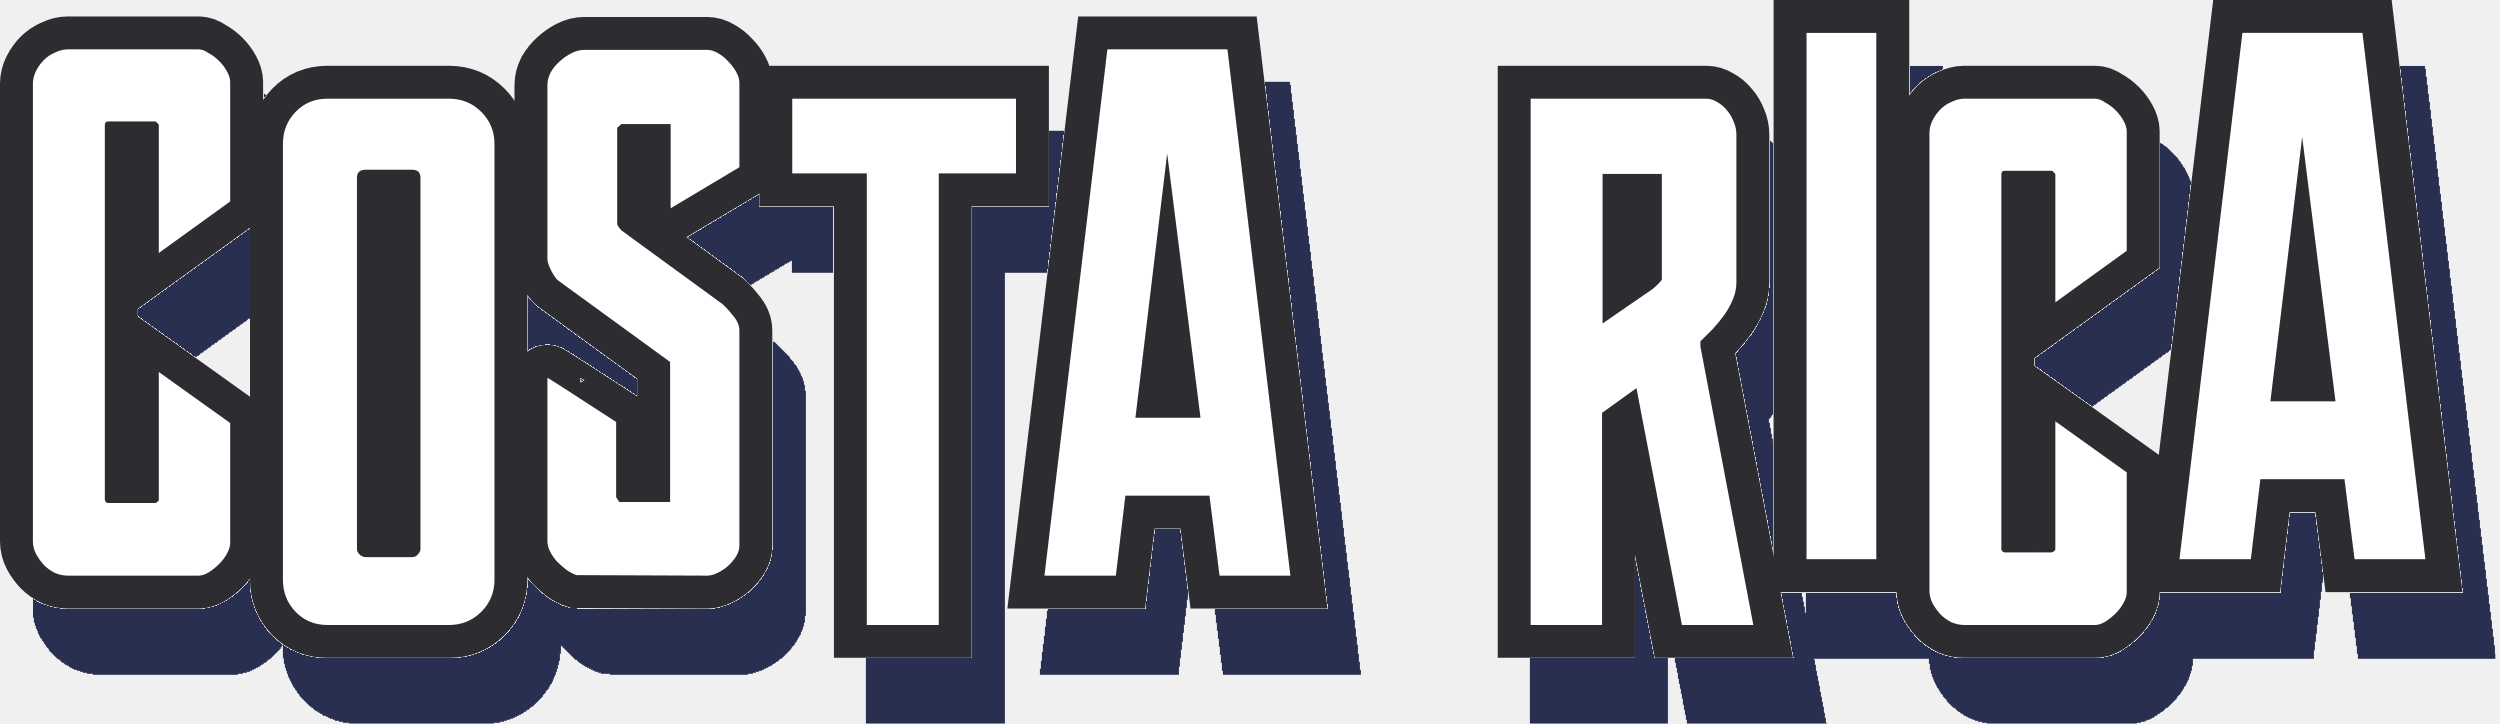
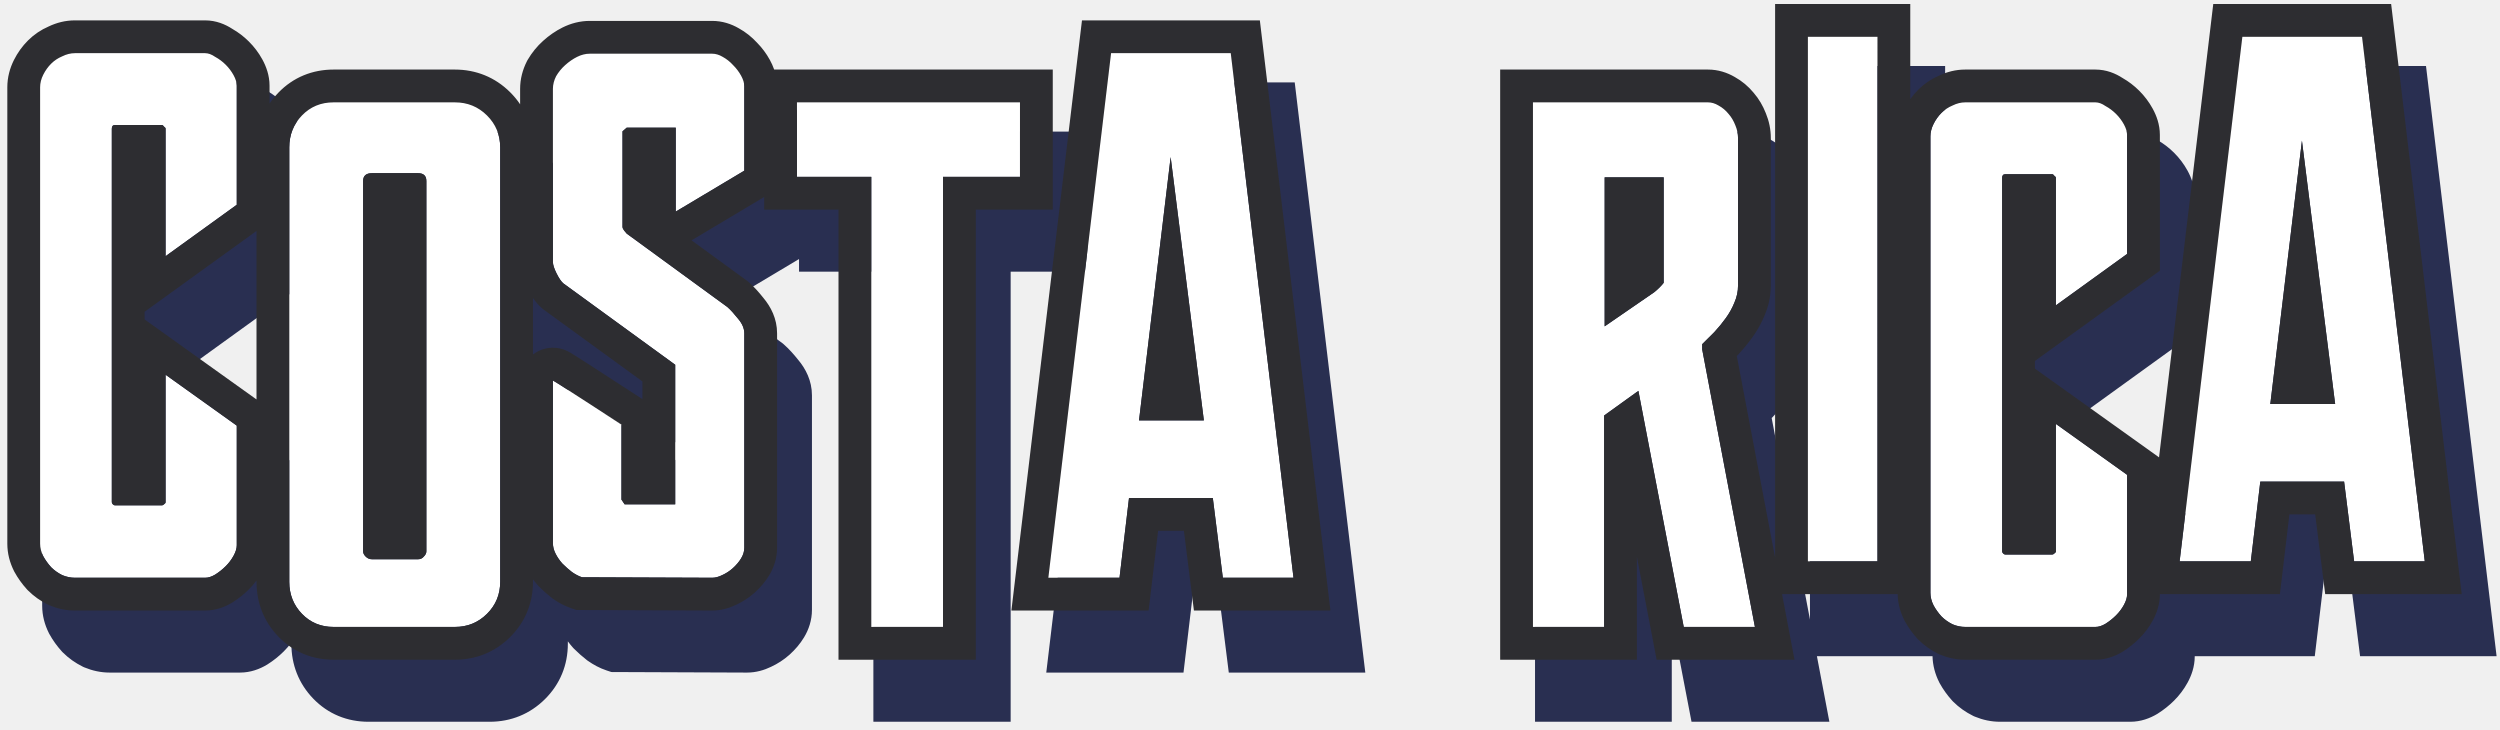
- <svg xmlns="http://www.w3.org/2000/svg" width="304" height="88" viewBox="0 0 304 88" fill="none">
-   <g filter="url(#filter0_d_4512_1661)">
-     <mask id="path-1-outside-1_4512_1661" maskUnits="userSpaceOnUse" x="-1.32883e-05" y="-6.99382e-07" width="300" height="80" fill="black">
-       <rect fill="white" x="-1.32883e-05" y="-6.99382e-07" width="300" height="80" />
-       <path d="M19.308 30.768L19.308 15.216C19.308 15.131 19.244 15.045 19.116 14.96C19.03 14.832 18.944 14.768 18.858 14.768L13.134 14.768C12.876 14.768 12.748 14.917 12.748 15.216L12.748 60.784C12.748 60.869 12.791 60.955 12.876 61.04C12.962 61.125 13.048 61.168 13.134 61.168L18.858 61.168C18.944 61.168 19.03 61.125 19.116 61.04C19.244 60.955 19.308 60.869 19.308 60.784L19.308 45.232L27.992 51.44L27.992 66.032C27.992 66.416 27.863 66.843 27.606 67.312C27.349 67.781 27.027 68.208 26.641 68.592C26.255 68.976 25.826 69.317 25.355 69.616C24.926 69.872 24.518 70 24.133 70L8.245 70C7.731 70 7.216 69.893 6.701 69.68C6.187 69.424 5.737 69.104 5.351 68.72C4.965 68.293 4.643 67.845 4.386 67.376C4.129 66.864 4 66.352 4 65.84L4 10.16C4 9.648 4.129 9.136 4.386 8.624C4.643 8.112 4.965 7.664 5.351 7.28C5.737 6.896 6.187 6.597 6.701 6.384C7.216 6.128 7.731 6 8.245 6L24.133 6C24.518 6 24.926 6.149 25.355 6.448C25.826 6.704 26.255 7.024 26.641 7.408C27.027 7.792 27.349 8.219 27.606 8.688C27.863 9.157 27.992 9.584 27.992 9.968L27.992 24.496L19.308 30.768Z" />
-       <path d="M39.805 76C38.261 76 36.975 75.467 35.946 74.4C34.916 73.333 34.402 72.032 34.402 70.496L34.402 17.504C34.402 15.968 34.916 14.667 35.946 13.6C36.975 12.533 38.261 12 39.805 12L54.599 12C56.142 12 57.45 12.533 58.522 13.6C59.594 14.667 60.13 15.968 60.13 17.504L60.13 70.496C60.13 72.032 59.594 73.333 58.522 74.4C57.45 75.467 56.142 76 54.599 76L39.805 76ZM50.096 67.744C50.396 67.744 50.632 67.637 50.804 67.424C51.018 67.211 51.125 66.997 51.125 66.784L51.125 21.6C51.125 20.96 50.782 20.64 50.096 20.64L44.5 20.64C43.771 20.64 43.407 20.96 43.407 21.6L43.407 66.784C43.407 66.997 43.514 67.211 43.728 67.424C43.943 67.637 44.2 67.744 44.5 67.744L50.096 67.744Z" />
-       <path d="M70.1 69.936C69.714 69.808 69.307 69.595 68.878 69.296C68.492 68.997 68.106 68.656 67.72 68.272C67.377 67.888 67.098 67.483 66.884 67.056C66.67 66.629 66.562 66.203 66.562 65.776L66.562 45.936C66.562 45.893 69.35 47.685 74.924 51.312L74.924 60.464L75.31 61.04L81.485 61.04L81.485 44.016L67.849 34.096C67.592 33.883 67.313 33.477 67.013 32.88C66.713 32.283 66.562 31.813 66.562 31.472L66.562 10.352C66.562 9.84 66.691 9.328 66.948 8.816C67.249 8.304 67.613 7.856 68.042 7.472C68.513 7.045 69.007 6.704 69.521 6.448C70.036 6.192 70.55 6.064 71.065 6.064L85.987 6.064C86.416 6.064 86.845 6.192 87.274 6.448C87.746 6.704 88.174 7.045 88.56 7.472C88.946 7.856 89.268 8.283 89.525 8.752C89.782 9.221 89.911 9.648 89.911 10.032L89.911 20.336L81.549 25.328L81.549 15.088L75.567 15.088L75.053 15.536L75.053 27.184C75.053 27.312 75.117 27.461 75.246 27.632C75.374 27.803 75.482 27.931 75.567 28.016L87.853 36.976C88.239 37.317 88.668 37.787 89.139 38.384C89.654 38.981 89.911 39.579 89.911 40.176L89.911 66.352C89.911 66.779 89.782 67.205 89.525 67.632C89.268 68.059 88.925 68.464 88.496 68.848C88.11 69.189 87.681 69.467 87.21 69.68C86.781 69.893 86.373 70 85.987 70L70.1 69.936Z" />
-       <path d="M96.336 21.088L96.336 12L123.544 12L123.544 21.088L114.153 21.088L114.153 76L105.405 76L105.405 21.088L96.336 21.088Z" />
-       <path d="M134.658 6L149.259 6L156.914 70L148.295 70L147.072 60.272L136.845 60.272L135.688 70L127.004 70L134.658 6ZM145.979 50.8L141.927 18.672L138.068 50.8L145.979 50.8Z" />
-       <path d="M207.482 12C207.91 12 208.339 12.128 208.768 12.384C209.24 12.64 209.647 12.981 209.99 13.408C210.333 13.792 210.612 14.261 210.826 14.816C211.041 15.328 211.148 15.84 211.148 16.352L211.148 34.336C211.148 35.061 210.998 35.765 210.698 36.448C210.44 37.088 210.097 37.707 209.669 38.304C209.24 38.901 208.768 39.477 208.254 40.032C207.739 40.544 207.246 41.035 206.774 41.504L206.774 42.144L213.206 76L204.523 76L198.991 47.2L194.81 50.208L194.81 76L186.127 76L186.127 12L207.482 12ZM194.875 39.328L200.921 35.168C201.135 34.997 201.35 34.805 201.564 34.592C201.779 34.379 201.95 34.187 202.079 34.016L202.079 21.152L194.875 21.152L194.875 39.328Z" />
-       <path d="M228.16 4L228.16 68L219.67 68L219.67 4L228.16 4Z" />
-       <path d="M249.928 36.768L249.928 21.216C249.928 21.131 249.863 21.045 249.735 20.96C249.649 20.832 249.563 20.768 249.477 20.768L243.753 20.768C243.495 20.768 243.367 20.917 243.367 21.216L243.367 66.784C243.367 66.869 243.41 66.955 243.495 67.04C243.581 67.125 243.667 67.168 243.753 67.168L249.477 67.168C249.563 67.168 249.649 67.125 249.735 67.04C249.863 66.955 249.928 66.869 249.928 66.784L249.928 51.232L258.611 57.44L258.611 72.032C258.611 72.416 258.482 72.843 258.225 73.312C257.968 73.781 257.646 74.208 257.26 74.592C256.874 74.976 256.445 75.317 255.974 75.616C255.545 75.872 255.138 76 254.752 76L238.864 76C238.35 76 237.835 75.893 237.321 75.68C236.806 75.424 236.356 75.104 235.97 74.72C235.584 74.293 235.262 73.845 235.005 73.376C234.748 72.864 234.619 72.352 234.619 71.84L234.619 16.16C234.619 15.648 234.748 15.136 235.005 14.624C235.262 14.112 235.584 13.664 235.97 13.28C236.356 12.896 236.806 12.597 237.321 12.384C237.835 12.128 238.35 12 238.864 12L254.752 12C255.138 12 255.545 12.149 255.974 12.448C256.446 12.704 256.874 13.024 257.26 13.408C257.646 13.792 257.968 14.219 258.225 14.688C258.482 15.157 258.611 15.584 258.611 15.968L258.611 30.496L249.928 36.768Z" />
-       <path d="M272.675 4L287.276 4L294.93 68L286.311 68L285.089 58.272L274.862 58.272L273.704 68L265.021 68L272.675 4ZM283.996 48.8L279.944 16.672L276.084 48.8L283.996 48.8Z" />
-     </mask>
-     <path d="M19.308 30.768L19.308 15.216C19.308 15.131 19.244 15.045 19.116 14.96C19.03 14.832 18.944 14.768 18.858 14.768L13.134 14.768C12.876 14.768 12.748 14.917 12.748 15.216L12.748 60.784C12.748 60.869 12.791 60.955 12.876 61.04C12.962 61.125 13.048 61.168 13.134 61.168L18.858 61.168C18.944 61.168 19.03 61.125 19.116 61.04C19.244 60.955 19.308 60.869 19.308 60.784L19.308 45.232L27.992 51.44L27.992 66.032C27.992 66.416 27.863 66.843 27.606 67.312C27.349 67.781 27.027 68.208 26.641 68.592C26.255 68.976 25.826 69.317 25.355 69.616C24.926 69.872 24.518 70 24.133 70L8.245 70C7.731 70 7.216 69.893 6.701 69.68C6.187 69.424 5.737 69.104 5.351 68.72C4.965 68.293 4.643 67.845 4.386 67.376C4.129 66.864 4 66.352 4 65.84L4 10.16C4 9.648 4.129 9.136 4.386 8.624C4.643 8.112 4.965 7.664 5.351 7.28C5.737 6.896 6.187 6.597 6.701 6.384C7.216 6.128 7.731 6 8.245 6L24.133 6C24.518 6 24.926 6.149 25.355 6.448C25.826 6.704 26.255 7.024 26.641 7.408C27.027 7.792 27.349 8.219 27.606 8.688C27.863 9.157 27.992 9.584 27.992 9.968L27.992 24.496L19.308 30.768Z" fill="white" />
-     <path d="M39.805 76C38.261 76 36.975 75.467 35.946 74.4C34.916 73.333 34.402 72.032 34.402 70.496L34.402 17.504C34.402 15.968 34.916 14.667 35.946 13.6C36.975 12.533 38.261 12 39.805 12L54.599 12C56.142 12 57.45 12.533 58.522 13.6C59.594 14.667 60.13 15.968 60.13 17.504L60.13 70.496C60.13 72.032 59.594 73.333 58.522 74.4C57.45 75.467 56.142 76 54.599 76L39.805 76ZM50.096 67.744C50.396 67.744 50.632 67.637 50.804 67.424C51.018 67.211 51.125 66.997 51.125 66.784L51.125 21.6C51.125 20.96 50.782 20.64 50.096 20.64L44.5 20.64C43.771 20.64 43.407 20.96 43.407 21.6L43.407 66.784C43.407 66.997 43.514 67.211 43.728 67.424C43.943 67.637 44.2 67.744 44.5 67.744L50.096 67.744Z" fill="white" />
-     <path d="M70.1 69.936C69.714 69.808 69.307 69.595 68.878 69.296C68.492 68.997 68.106 68.656 67.72 68.272C67.377 67.888 67.098 67.483 66.884 67.056C66.67 66.629 66.562 66.203 66.562 65.776L66.562 45.936C66.562 45.893 69.35 47.685 74.924 51.312L74.924 60.464L75.31 61.04L81.485 61.04L81.485 44.016L67.849 34.096C67.592 33.883 67.313 33.477 67.013 32.88C66.713 32.283 66.562 31.813 66.562 31.472L66.562 10.352C66.562 9.84 66.691 9.328 66.948 8.816C67.249 8.304 67.613 7.856 68.042 7.472C68.513 7.045 69.007 6.704 69.521 6.448C70.036 6.192 70.55 6.064 71.065 6.064L85.987 6.064C86.416 6.064 86.845 6.192 87.274 6.448C87.746 6.704 88.174 7.045 88.56 7.472C88.946 7.856 89.268 8.283 89.525 8.752C89.782 9.221 89.911 9.648 89.911 10.032L89.911 20.336L81.549 25.328L81.549 15.088L75.567 15.088L75.053 15.536L75.053 27.184C75.053 27.312 75.117 27.461 75.246 27.632C75.374 27.803 75.482 27.931 75.567 28.016L87.853 36.976C88.239 37.317 88.668 37.787 89.139 38.384C89.654 38.981 89.911 39.579 89.911 40.176L89.911 66.352C89.911 66.779 89.782 67.205 89.525 67.632C89.268 68.059 88.925 68.464 88.496 68.848C88.11 69.189 87.681 69.467 87.21 69.68C86.781 69.893 86.373 70 85.987 70L70.1 69.936Z" fill="white" />
-     <path d="M96.336 21.088L96.336 12L123.544 12L123.544 21.088L114.153 21.088L114.153 76L105.405 76L105.405 21.088L96.336 21.088Z" fill="white" />
-     <path d="M134.658 6L149.259 6L156.914 70L148.295 70L147.072 60.272L136.845 60.272L135.688 70L127.004 70L134.658 6ZM145.979 50.8L141.927 18.672L138.068 50.8L145.979 50.8Z" fill="white" />
-     <path d="M207.482 12C207.91 12 208.339 12.128 208.768 12.384C209.24 12.64 209.647 12.981 209.99 13.408C210.333 13.792 210.612 14.261 210.826 14.816C211.041 15.328 211.148 15.84 211.148 16.352L211.148 34.336C211.148 35.061 210.998 35.765 210.698 36.448C210.44 37.088 210.097 37.707 209.669 38.304C209.24 38.901 208.768 39.477 208.254 40.032C207.739 40.544 207.246 41.035 206.774 41.504L206.774 42.144L213.206 76L204.523 76L198.991 47.2L194.81 50.208L194.81 76L186.127 76L186.127 12L207.482 12ZM194.875 39.328L200.921 35.168C201.135 34.997 201.35 34.805 201.564 34.592C201.779 34.379 201.95 34.187 202.079 34.016L202.079 21.152L194.875 21.152L194.875 39.328Z" fill="white" />
-     <path d="M228.16 4L228.16 68L219.67 68L219.67 4L228.16 4Z" fill="white" />
-     <path d="M249.928 36.768L249.928 21.216C249.928 21.131 249.863 21.045 249.735 20.96C249.649 20.832 249.563 20.768 249.477 20.768L243.753 20.768C243.495 20.768 243.367 20.917 243.367 21.216L243.367 66.784C243.367 66.869 243.41 66.955 243.495 67.04C243.581 67.125 243.667 67.168 243.753 67.168L249.477 67.168C249.563 67.168 249.649 67.125 249.735 67.04C249.863 66.955 249.928 66.869 249.928 66.784L249.928 51.232L258.611 57.44L258.611 72.032C258.611 72.416 258.482 72.843 258.225 73.312C257.968 73.781 257.646 74.208 257.26 74.592C256.874 74.976 256.445 75.317 255.974 75.616C255.545 75.872 255.138 76 254.752 76L238.864 76C238.35 76 237.835 75.893 237.321 75.68C236.806 75.424 236.356 75.104 235.97 74.72C235.584 74.293 235.262 73.845 235.005 73.376C234.748 72.864 234.619 72.352 234.619 71.84L234.619 16.16C234.619 15.648 234.748 15.136 235.005 14.624C235.262 14.112 235.584 13.664 235.97 13.28C236.356 12.896 236.806 12.597 237.321 12.384C237.835 12.128 238.35 12 238.864 12L254.752 12C255.138 12 255.545 12.149 255.974 12.448C256.446 12.704 256.874 13.024 257.26 13.408C257.646 13.792 257.968 14.219 258.225 14.688C258.482 15.157 258.611 15.584 258.611 15.968L258.611 30.496L249.928 36.768Z" fill="white" />
-     <path d="M272.675 4L287.276 4L294.93 68L286.311 68L285.089 58.272L274.862 58.272L273.704 68L265.021 68L272.675 4ZM283.996 48.8L279.944 16.672L276.084 48.8L283.996 48.8Z" fill="white" />
-     <path d="M19.308 30.768L19.308 15.216C19.308 15.131 19.244 15.045 19.116 14.96C19.03 14.832 18.944 14.768 18.858 14.768L13.134 14.768C12.876 14.768 12.748 14.917 12.748 15.216L12.748 60.784C12.748 60.869 12.791 60.955 12.876 61.04C12.962 61.125 13.048 61.168 13.134 61.168L18.858 61.168C18.944 61.168 19.03 61.125 19.116 61.04C19.244 60.955 19.308 60.869 19.308 60.784L19.308 45.232L27.992 51.44L27.992 66.032C27.992 66.416 27.863 66.843 27.606 67.312C27.349 67.781 27.027 68.208 26.641 68.592C26.255 68.976 25.826 69.317 25.355 69.616C24.926 69.872 24.518 70 24.133 70L8.245 70C7.731 70 7.216 69.893 6.701 69.68C6.187 69.424 5.737 69.104 5.351 68.72C4.965 68.293 4.643 67.845 4.386 67.376C4.129 66.864 4 66.352 4 65.84L4 10.16C4 9.648 4.129 9.136 4.386 8.624C4.643 8.112 4.965 7.664 5.351 7.28C5.737 6.896 6.187 6.597 6.701 6.384C7.216 6.128 7.731 6 8.245 6L24.133 6C24.518 6 24.926 6.149 25.355 6.448C25.826 6.704 26.255 7.024 26.641 7.408C27.027 7.792 27.349 8.219 27.606 8.688C27.863 9.157 27.992 9.584 27.992 9.968L27.992 24.496L19.308 30.768Z" stroke="#2D2D31" stroke-width="8" mask="url(#path-1-outside-1_4512_1661)" />
-     <path d="M39.805 76C38.261 76 36.975 75.467 35.946 74.4C34.916 73.333 34.402 72.032 34.402 70.496L34.402 17.504C34.402 15.968 34.916 14.667 35.946 13.6C36.975 12.533 38.261 12 39.805 12L54.599 12C56.142 12 57.45 12.533 58.522 13.6C59.594 14.667 60.13 15.968 60.13 17.504L60.13 70.496C60.13 72.032 59.594 73.333 58.522 74.4C57.45 75.467 56.142 76 54.599 76L39.805 76ZM50.096 67.744C50.396 67.744 50.632 67.637 50.804 67.424C51.018 67.211 51.125 66.997 51.125 66.784L51.125 21.6C51.125 20.96 50.782 20.64 50.096 20.64L44.5 20.64C43.771 20.64 43.407 20.96 43.407 21.6L43.407 66.784C43.407 66.997 43.514 67.211 43.728 67.424C43.943 67.637 44.2 67.744 44.5 67.744L50.096 67.744Z" stroke="#2D2D31" stroke-width="8" mask="url(#path-1-outside-1_4512_1661)" />
-     <path d="M70.1 69.936C69.714 69.808 69.307 69.595 68.878 69.296C68.492 68.997 68.106 68.656 67.72 68.272C67.377 67.888 67.098 67.483 66.884 67.056C66.67 66.629 66.562 66.203 66.562 65.776L66.562 45.936C66.562 45.893 69.35 47.685 74.924 51.312L74.924 60.464L75.31 61.04L81.485 61.04L81.485 44.016L67.849 34.096C67.592 33.883 67.313 33.477 67.013 32.88C66.713 32.283 66.562 31.813 66.562 31.472L66.562 10.352C66.562 9.84 66.691 9.328 66.948 8.816C67.249 8.304 67.613 7.856 68.042 7.472C68.513 7.045 69.007 6.704 69.521 6.448C70.036 6.192 70.55 6.064 71.065 6.064L85.987 6.064C86.416 6.064 86.845 6.192 87.274 6.448C87.746 6.704 88.174 7.045 88.56 7.472C88.946 7.856 89.268 8.283 89.525 8.752C89.782 9.221 89.911 9.648 89.911 10.032L89.911 20.336L81.549 25.328L81.549 15.088L75.567 15.088L75.053 15.536L75.053 27.184C75.053 27.312 75.117 27.461 75.246 27.632C75.374 27.803 75.482 27.931 75.567 28.016L87.853 36.976C88.239 37.317 88.668 37.787 89.139 38.384C89.654 38.981 89.911 39.579 89.911 40.176L89.911 66.352C89.911 66.779 89.782 67.205 89.525 67.632C89.268 68.059 88.925 68.464 88.496 68.848C88.11 69.189 87.681 69.467 87.21 69.68C86.781 69.893 86.373 70 85.987 70L70.1 69.936Z" stroke="#2D2D31" stroke-width="8" mask="url(#path-1-outside-1_4512_1661)" />
-     <path d="M96.336 21.088L96.336 12L123.544 12L123.544 21.088L114.153 21.088L114.153 76L105.405 76L105.405 21.088L96.336 21.088Z" stroke="#2D2D31" stroke-width="8" mask="url(#path-1-outside-1_4512_1661)" />
-     <path d="M134.658 6L149.259 6L156.914 70L148.295 70L147.072 60.272L136.845 60.272L135.688 70L127.004 70L134.658 6ZM145.979 50.8L141.927 18.672L138.068 50.8L145.979 50.8Z" stroke="#2D2D31" stroke-width="8" mask="url(#path-1-outside-1_4512_1661)" />
-     <path d="M207.482 12C207.91 12 208.339 12.128 208.768 12.384C209.24 12.64 209.647 12.981 209.99 13.408C210.333 13.792 210.612 14.261 210.826 14.816C211.041 15.328 211.148 15.84 211.148 16.352L211.148 34.336C211.148 35.061 210.998 35.765 210.698 36.448C210.44 37.088 210.097 37.707 209.669 38.304C209.24 38.901 208.768 39.477 208.254 40.032C207.739 40.544 207.246 41.035 206.774 41.504L206.774 42.144L213.206 76L204.523 76L198.991 47.2L194.81 50.208L194.81 76L186.127 76L186.127 12L207.482 12ZM194.875 39.328L200.921 35.168C201.135 34.997 201.35 34.805 201.564 34.592C201.779 34.379 201.95 34.187 202.079 34.016L202.079 21.152L194.875 21.152L194.875 39.328Z" stroke="#2D2D31" stroke-width="8" mask="url(#path-1-outside-1_4512_1661)" />
-     <path d="M228.16 4L228.16 68L219.67 68L219.67 4L228.16 4Z" stroke="#2D2D31" stroke-width="8" mask="url(#path-1-outside-1_4512_1661)" />
-     <path d="M249.928 36.768L249.928 21.216C249.928 21.131 249.863 21.045 249.735 20.96C249.649 20.832 249.563 20.768 249.477 20.768L243.753 20.768C243.495 20.768 243.367 20.917 243.367 21.216L243.367 66.784C243.367 66.869 243.41 66.955 243.495 67.04C243.581 67.125 243.667 67.168 243.753 67.168L249.477 67.168C249.563 67.168 249.649 67.125 249.735 67.04C249.863 66.955 249.928 66.869 249.928 66.784L249.928 51.232L258.611 57.44L258.611 72.032C258.611 72.416 258.482 72.843 258.225 73.312C257.968 73.781 257.646 74.208 257.26 74.592C256.874 74.976 256.445 75.317 255.974 75.616C255.545 75.872 255.138 76 254.752 76L238.864 76C238.35 76 237.835 75.893 237.321 75.68C236.806 75.424 236.356 75.104 235.97 74.72C235.584 74.293 235.262 73.845 235.005 73.376C234.748 72.864 234.619 72.352 234.619 71.84L234.619 16.16C234.619 15.648 234.748 15.136 235.005 14.624C235.262 14.112 235.584 13.664 235.97 13.28C236.356 12.896 236.806 12.597 237.321 12.384C237.835 12.128 238.35 12 238.864 12L254.752 12C255.138 12 255.545 12.149 255.974 12.448C256.446 12.704 256.874 13.024 257.26 13.408C257.646 13.792 257.968 14.219 258.225 14.688C258.482 15.157 258.611 15.584 258.611 15.968L258.611 30.496L249.928 36.768Z" stroke="#2D2D31" stroke-width="8" mask="url(#path-1-outside-1_4512_1661)" />
-     <path d="M272.675 4L287.276 4L294.93 68L286.311 68L285.089 58.272L274.862 58.272L273.704 68L265.021 68L272.675 4ZM283.996 48.8L279.944 16.672L276.084 48.8L283.996 48.8Z" stroke="#2D2D31" stroke-width="8" mask="url(#path-1-outside-1_4512_1661)" />
-   </g>
-   <defs>
-     <filter id="filter0_d_4512_1661" x="0" y="0" width="303.438" height="88" filterUnits="userSpaceOnUse" color-interpolation-filters="sRGB">
-       <feFlood flood-opacity="0" result="BackgroundImageFix" />
-       <feColorMatrix in="SourceAlpha" type="matrix" values="0 0 0 0 0 0 0 0 0 0 0 0 0 0 0 0 0 0 127 0" result="hardAlpha" />
-       <feOffset dx="4" dy="8" />
-       <feComposite in2="hardAlpha" operator="out" />
-       <feColorMatrix type="matrix" values="0 0 0 0 0.161 0 0 0 0 0.184 0 0 0 0 0.318 0 0 0 1 0" />
-       <feBlend mode="normal" in2="BackgroundImageFix" result="effect1_dropShadow_4512_1661" />
-       <feBlend mode="normal" in="SourceGraphic" in2="effect1_dropShadow_4512_1661" result="shape" />
-     </filter>
-   </defs>
+ <svg xmlns="http://www.w3.org/2000/svg" width="305" height="89" viewBox="0 0 305 89" fill="none">
+   <path fill-rule="evenodd" clip-rule="evenodd" d="M21.894 45.607V46.539L35.548 56.301L35.548 35.745L21.894 45.607ZM34.609 79.482C34.949 79.144 35.263 78.782 35.548 78.399V78.551C35.548 81.081 36.436 83.391 38.213 85.232C40.031 87.116 42.372 88.055 44.951 88.055H59.745C62.322 88.055 64.651 87.12 66.49 85.29C68.33 83.46 69.277 81.132 69.277 78.551V78.244C69.467 78.503 69.67 78.752 69.884 78.992L69.962 79.079L70.045 79.162C70.535 79.65 71.045 80.103 71.576 80.514L71.656 80.576L71.738 80.633C72.398 81.093 73.149 81.51 73.987 81.788L74.593 81.988L91.126 82.055H91.134C92.239 82.055 93.232 81.757 94.069 81.35C94.878 80.976 95.623 80.491 96.293 79.899L96.302 79.891L96.311 79.883C96.991 79.274 97.605 78.568 98.097 77.752C98.666 76.808 99.058 75.676 99.058 74.407L99.058 48.231C99.058 46.444 98.288 44.981 97.378 43.9C96.835 43.218 96.258 42.573 95.649 42.035L95.508 41.91L88.625 36.89L97.483 31.602V33.143L106.552 33.143L106.552 88.055L123.3 88.055L123.3 33.143L132.69 33.143V16.055L98.703 16.055C98.554 15.624 98.37 15.232 98.179 14.884C97.752 14.104 97.222 13.396 96.602 12.766C95.968 12.08 95.234 11.489 94.397 11.025C93.467 10.485 92.364 10.119 91.134 10.119L76.211 10.119C75.009 10.119 73.889 10.423 72.886 10.922C72.014 11.355 71.224 11.911 70.512 12.554C69.768 13.222 69.146 13.993 68.644 14.848L68.579 14.959L68.521 15.075C68.017 16.077 67.709 17.2 67.709 18.407V20.293C67.36 19.773 66.953 19.28 66.49 18.819C64.651 16.99 62.322 16.055 59.745 16.055L44.951 16.055C42.372 16.055 40.031 16.994 38.213 18.878C37.809 19.297 37.451 19.74 37.138 20.205V18.023C37.138 16.754 36.72 15.659 36.26 14.82C35.816 14.009 35.261 13.277 34.609 12.627C34.006 12.027 33.332 11.512 32.593 11.089C31.745 10.538 30.621 10.055 29.279 10.055L13.392 10.055C12.239 10.055 11.161 10.334 10.191 10.797C9.255 11.203 8.408 11.771 7.676 12.499C6.969 13.203 6.399 14.006 5.958 14.883C5.455 15.885 5.146 17.008 5.146 18.215L5.146 73.895C5.146 75.102 5.455 76.225 5.958 77.227L5.99 77.291L6.025 77.354C6.443 78.116 6.951 78.817 7.531 79.458L7.601 79.536L7.676 79.61C8.383 80.314 9.189 80.88 10.066 81.316L10.189 81.377L10.316 81.43C11.276 81.828 12.309 82.055 13.392 82.055L29.279 82.055C30.57 82.055 31.681 81.625 32.551 81.105L32.597 81.079L32.641 81.05C33.353 80.6 34.011 80.077 34.609 79.482ZM70.485 50.182C70.137 50.294 69.704 50.488 69.277 50.815V43.923C69.585 44.375 69.969 44.837 70.442 45.23L70.54 45.311L82.632 54.108V56.261L82.252 56.014C79.463 54.2 77.366 52.84 75.963 51.938C75.263 51.489 74.725 51.146 74.358 50.915C74.178 50.802 74.017 50.702 73.89 50.626C73.836 50.594 73.738 50.536 73.631 50.479C73.6 50.462 73.445 50.379 73.245 50.296L73.239 50.293C73.176 50.267 72.831 50.123 72.375 50.046L72.366 50.044C72.196 50.015 71.416 49.883 70.485 50.182ZM157.956 10.055L136.255 10.055L127.644 82.055H144.386L145.544 72.327H148.69L149.912 82.055L166.567 82.055L157.956 10.055ZM203.957 88.055V75.519L206.365 88.055H223.184L221.664 80.055H235.767C235.793 81.201 236.096 82.269 236.577 83.227L236.61 83.291L236.644 83.354C237.062 84.116 237.57 84.817 238.15 85.458L238.22 85.536L238.295 85.611C239.002 86.314 239.808 86.88 240.685 87.316L240.808 87.377L240.935 87.43C241.895 87.828 242.928 88.055 244.011 88.055L259.898 88.055C261.189 88.055 262.301 87.625 263.171 87.106L263.216 87.079L263.26 87.05C263.972 86.6 264.63 86.077 265.228 85.483C265.881 84.833 266.435 84.1 266.879 83.29C267.339 82.451 267.757 81.356 267.757 80.087V80.055H282.403L283.561 70.327H286.707L287.929 80.055H304.584L295.973 8.055L274.272 8.055L267.657 63.365L252.513 52.539L252.513 51.607L267.757 40.596V24.023C267.758 22.754 267.339 21.659 266.879 20.82C266.435 20.01 265.881 19.277 265.228 18.627C264.625 18.027 263.951 17.512 263.212 17.09C262.364 16.538 261.24 16.055 259.898 16.055L244.011 16.055C242.858 16.055 241.78 16.334 240.81 16.797C239.875 17.203 239.027 17.771 238.295 18.499C237.929 18.863 237.6 19.254 237.306 19.668V8.055L220.816 8.055L220.816 75.59L216.144 50.999L216.278 50.866L216.332 50.807C216.957 50.134 217.535 49.428 218.064 48.692C218.656 47.867 219.151 46.987 219.532 46.052C220.032 44.894 220.294 43.664 220.294 42.391L220.294 24.407C220.294 23.341 220.073 22.324 219.684 21.379C219.336 20.492 218.851 19.638 218.19 18.877C217.55 18.102 216.78 17.455 215.893 16.962C214.962 16.421 213.859 16.055 212.628 16.055L187.274 16.055L187.273 88.055H203.957Z" fill="#292F51" />
+   <path d="M20.201 31.254L20.201 15.702C20.201 15.617 20.137 15.532 20.008 15.446C19.922 15.318 19.837 15.254 19.751 15.254L14.026 15.254C13.769 15.254 13.64 15.404 13.64 15.702L13.64 61.27C13.64 61.356 13.683 61.441 13.769 61.526C13.855 61.612 13.94 61.654 14.026 61.654H19.751C19.837 61.654 19.922 61.612 20.008 61.526C20.137 61.441 20.201 61.356 20.201 61.27L20.201 45.718L28.884 51.926L28.884 66.518C28.884 66.902 28.756 67.329 28.498 67.798C28.241 68.268 27.92 68.694 27.534 69.078C27.148 69.462 26.719 69.804 26.247 70.102C25.818 70.358 25.411 70.486 25.025 70.486L9.138 70.486C8.623 70.486 8.109 70.38 7.594 70.166C7.08 69.91 6.629 69.59 6.243 69.206C5.857 68.78 5.536 68.332 5.279 67.862C5.021 67.35 4.893 66.838 4.893 66.326L4.893 10.646C4.893 10.134 5.021 9.622 5.279 9.11C5.536 8.598 5.857 8.15 6.243 7.766C6.629 7.382 7.08 7.084 7.594 6.87C8.109 6.614 8.623 6.486 9.138 6.486L25.025 6.486C25.411 6.486 25.818 6.636 26.247 6.934C26.719 7.19 27.148 7.51 27.534 7.894C27.92 8.278 28.241 8.705 28.498 9.174C28.756 9.644 28.884 10.07 28.884 10.454L28.884 24.982L20.201 31.254Z" fill="white" />
+   <path d="M40.697 76.486C39.154 76.486 37.867 75.953 36.838 74.886C35.809 73.82 35.294 72.518 35.294 70.982L35.294 17.99C35.294 16.454 35.809 15.153 36.838 14.086C37.867 13.02 39.154 12.486 40.697 12.486L55.491 12.486C57.035 12.486 58.343 13.02 59.415 14.086C60.487 15.153 61.023 16.454 61.023 17.99L61.023 70.982C61.023 72.518 60.487 73.82 59.415 74.886C58.343 75.953 57.035 76.486 55.491 76.486H40.697ZM50.989 68.23C51.289 68.23 51.525 68.124 51.696 67.91C51.911 67.697 52.018 67.484 52.018 67.27L52.018 22.086C52.018 21.446 51.675 21.126 50.989 21.126H45.393C44.664 21.126 44.299 21.446 44.299 22.086L44.299 67.27C44.299 67.484 44.407 67.697 44.621 67.91C44.835 68.124 45.093 68.23 45.393 68.23H50.989Z" fill="white" />
+   <path d="M70.993 70.422C70.607 70.294 70.199 70.081 69.771 69.782C69.385 69.484 68.999 69.142 68.613 68.758C68.27 68.374 67.991 67.969 67.777 67.542C67.562 67.116 67.455 66.689 67.455 66.262L67.455 46.422C67.455 46.38 70.242 48.172 75.817 51.798V60.95L76.203 61.526L82.377 61.526L82.377 44.502L68.741 34.582C68.484 34.369 68.205 33.964 67.905 33.366C67.605 32.769 67.455 32.3 67.455 31.958L67.455 10.838C67.455 10.326 67.584 9.814 67.841 9.302C68.141 8.79 68.506 8.342 68.934 7.958C69.406 7.532 69.899 7.19 70.414 6.934C70.928 6.678 71.443 6.55 71.957 6.55L86.88 6.55C87.309 6.55 87.738 6.678 88.166 6.934C88.638 7.19 89.067 7.532 89.453 7.958C89.839 8.342 90.16 8.769 90.418 9.238C90.675 9.708 90.804 10.134 90.804 10.518V20.822L82.442 25.814V15.574L76.46 15.574L75.945 16.022V27.67C75.945 27.798 76.01 27.948 76.138 28.118C76.267 28.289 76.374 28.417 76.46 28.502L88.745 37.462C89.131 37.804 89.56 38.273 90.032 38.87C90.546 39.468 90.804 40.065 90.804 40.662L90.804 66.838C90.804 67.265 90.675 67.692 90.418 68.118C90.16 68.545 89.817 68.95 89.388 69.334C89.003 69.676 88.574 69.953 88.102 70.166C87.673 70.38 87.266 70.486 86.88 70.486L70.993 70.422Z" fill="white" />
+   <path d="M97.229 21.574V12.486L124.437 12.486V21.574L115.046 21.574L115.046 76.486L106.298 76.486L106.298 21.574L97.229 21.574Z" fill="white" />
+   <path d="M135.551 6.486L150.152 6.486L157.806 70.486L149.187 70.486L147.965 60.758L137.738 60.758L136.58 70.486H127.897L135.551 6.486ZM146.872 51.286L142.819 19.158L138.96 51.286L146.872 51.286Z" fill="white" />
+   <path d="M208.374 12.486C208.803 12.486 209.232 12.614 209.661 12.87C210.132 13.126 210.54 13.468 210.883 13.894C211.226 14.278 211.505 14.748 211.719 15.302C211.933 15.814 212.041 16.326 212.041 16.838L212.041 34.822C212.041 35.548 211.89 36.252 211.59 36.934C211.333 37.574 210.99 38.193 210.561 38.79C210.132 39.388 209.661 39.964 209.146 40.518C208.632 41.03 208.138 41.521 207.667 41.99V42.63L214.099 76.486H205.415L199.884 47.686L195.703 50.694V76.486H187.02L187.02 12.486L208.374 12.486ZM195.767 39.814L201.813 35.654C202.028 35.484 202.242 35.292 202.457 35.078C202.671 34.865 202.843 34.673 202.971 34.502L202.971 21.638H195.767L195.767 39.814Z" fill="white" />
+   <path d="M229.053 4.486L229.052 68.486H220.562L220.562 4.486L229.053 4.486Z" fill="white" />
+   <path d="M250.82 37.254L250.82 21.702C250.82 21.617 250.756 21.532 250.627 21.446C250.541 21.318 250.456 21.254 250.37 21.254L244.645 21.254C244.388 21.254 244.259 21.404 244.259 21.702L244.259 67.27C244.259 67.356 244.302 67.441 244.388 67.526C244.474 67.612 244.56 67.654 244.645 67.654H250.37C250.456 67.654 250.541 67.612 250.627 67.526C250.756 67.441 250.82 67.356 250.82 67.27V51.718L259.504 57.926V72.518C259.504 72.902 259.375 73.329 259.118 73.798C258.86 74.268 258.539 74.694 258.153 75.078C257.767 75.462 257.338 75.804 256.866 76.102C256.438 76.358 256.03 76.486 255.644 76.486L239.757 76.486C239.242 76.486 238.728 76.38 238.213 76.166C237.699 75.91 237.248 75.59 236.862 75.206C236.477 74.78 236.155 74.332 235.898 73.862C235.64 73.35 235.512 72.838 235.512 72.326L235.512 16.646C235.512 16.134 235.64 15.622 235.898 15.11C236.155 14.598 236.477 14.15 236.863 13.766C237.248 13.382 237.699 13.084 238.213 12.87C238.728 12.614 239.242 12.486 239.757 12.486L255.644 12.486C256.03 12.486 256.438 12.636 256.866 12.934C257.338 13.19 257.767 13.51 258.153 13.894C258.539 14.278 258.86 14.705 259.118 15.174C259.375 15.644 259.504 16.07 259.504 16.454L259.504 30.982L250.82 37.254Z" fill="white" />
+   <path d="M273.568 4.486L288.169 4.486L295.823 68.486H287.204L285.982 58.758H275.755L274.597 68.486H265.914L273.568 4.486ZM284.888 49.286L280.836 17.158L276.977 49.286H284.888Z" fill="white" />
+   <path fill-rule="evenodd" clip-rule="evenodd" d="M17.64 38.97V38.038L31.294 28.176L31.294 48.732L17.64 38.97ZM31.294 70.83C31.009 71.214 30.695 71.575 30.355 71.914C29.757 72.509 29.099 73.031 28.387 73.482L28.343 73.51L28.298 73.537C27.427 74.056 26.316 74.486 25.025 74.486L9.138 74.486C8.055 74.486 7.022 74.259 6.062 73.861L5.935 73.809L5.812 73.748C4.935 73.311 4.129 72.745 3.422 72.042L3.347 71.968L3.277 71.89C2.697 71.249 2.189 70.548 1.771 69.785L1.737 69.722L1.704 69.658C1.201 68.656 0.893 67.533 0.893 66.326L0.893 10.646C0.893 9.44 1.201 8.316 1.704 7.314C2.145 6.438 2.715 5.634 3.422 4.931C4.154 4.203 5.001 3.634 5.937 3.229C6.907 2.766 7.985 2.486 9.138 2.486L25.025 2.486C26.367 2.486 27.491 2.969 28.339 3.521C29.078 3.943 29.752 4.459 30.355 5.059C31.007 5.708 31.562 6.441 32.006 7.251C32.466 8.09 32.884 9.185 32.884 10.454V12.636C33.197 12.171 33.555 11.728 33.959 11.309C35.777 9.425 38.118 8.486 40.697 8.486L55.491 8.486C58.068 8.486 60.397 9.421 62.236 11.251C62.699 11.712 63.106 12.204 63.455 12.724V10.838C63.455 9.632 63.763 8.508 64.267 7.506L64.325 7.391L64.39 7.279C64.892 6.424 65.514 5.653 66.258 4.986C66.97 4.342 67.76 3.787 68.632 3.353C69.635 2.854 70.755 2.55 71.957 2.55L86.88 2.55C88.11 2.55 89.213 2.916 90.143 3.457C90.98 3.92 91.714 4.511 92.348 5.197C92.969 5.828 93.498 6.536 93.925 7.316C94.116 7.664 94.3 8.056 94.449 8.486L128.437 8.486V25.574L119.046 25.574L119.046 80.486L102.298 80.486L102.298 25.574L93.229 25.574V24.033L84.371 29.321L91.254 34.341L91.395 34.466C92.004 35.005 92.581 35.649 93.124 36.332C94.034 37.413 94.804 38.876 94.804 40.662L94.804 66.838C94.804 68.108 94.412 69.24 93.843 70.184C93.351 70.999 92.737 71.705 92.057 72.314L92.048 72.322L92.039 72.331C91.369 72.922 90.624 73.408 89.815 73.781C88.978 74.188 87.985 74.486 86.88 74.486H86.872L70.339 74.42L69.734 74.219C68.895 73.941 68.144 73.524 67.484 73.065L67.402 73.007L67.323 72.946C66.791 72.535 66.282 72.082 65.791 71.594L65.708 71.511L65.63 71.423C65.416 71.184 65.213 70.935 65.023 70.675V70.982C65.023 73.564 64.076 75.891 62.236 77.722C60.397 79.552 58.068 80.486 55.491 80.486H40.697C38.118 80.486 35.777 79.547 33.959 77.664C32.182 75.822 31.294 73.513 31.294 70.982V70.83ZM65.023 43.246C65.45 42.92 65.883 42.726 66.231 42.614C67.162 42.315 67.942 42.447 68.112 42.476L68.121 42.477C68.577 42.554 68.922 42.698 68.985 42.724L68.991 42.727C69.192 42.81 69.347 42.894 69.377 42.91C69.484 42.968 69.582 43.026 69.636 43.058C69.763 43.134 69.925 43.234 70.104 43.346C70.472 43.577 71.009 43.92 71.709 44.37C73.112 45.272 75.21 46.631 77.998 48.445L78.377 48.692V46.539L66.286 37.742L66.188 37.661C65.715 37.269 65.331 36.806 65.023 36.355V43.246ZM82.377 44.502L82.377 61.526L76.203 61.526L75.817 60.95V51.798C74.098 50.68 72.644 49.736 71.455 48.967C71.239 48.827 71.032 48.693 70.833 48.565C68.663 47.163 67.539 46.448 67.46 46.422C67.457 46.421 67.455 46.422 67.455 46.422V66.262C67.455 66.689 67.562 67.116 67.777 67.542C67.991 67.969 68.27 68.374 68.613 68.758C68.999 69.142 69.385 69.484 69.771 69.782C70.199 70.081 70.607 70.294 70.993 70.422L86.88 70.486C87.266 70.486 87.673 70.38 88.102 70.166C88.574 69.953 89.003 69.676 89.388 69.334C89.817 68.95 90.16 68.545 90.418 68.118C90.675 67.692 90.804 67.265 90.804 66.838L90.804 40.662C90.804 40.065 90.546 39.468 90.032 38.87C89.56 38.273 89.131 37.804 88.745 37.462L76.46 28.502C76.374 28.417 76.267 28.289 76.138 28.118C76.01 27.948 75.945 27.798 75.945 27.67V16.022L76.46 15.574H82.442V25.814L90.804 20.822V10.518C90.804 10.134 90.675 9.708 90.418 9.238C90.16 8.769 89.839 8.342 89.453 7.958C89.067 7.532 88.638 7.19 88.166 6.934C87.738 6.678 87.309 6.55 86.88 6.55L71.957 6.55C71.443 6.55 70.928 6.678 70.414 6.934C69.899 7.19 69.406 7.532 68.934 7.958C68.506 8.342 68.141 8.79 67.841 9.302C67.584 9.814 67.455 10.326 67.455 10.838L67.455 31.958C67.455 32.3 67.605 32.769 67.905 33.366C68.205 33.964 68.484 34.369 68.741 34.582L82.377 44.502ZM106.298 21.574L106.298 76.486L115.046 76.486L115.046 21.574L124.437 21.574V12.486L97.229 12.486V21.574L106.298 21.574ZM26.247 6.934C25.818 6.636 25.411 6.486 25.025 6.486L9.138 6.486C8.623 6.486 8.109 6.614 7.594 6.87C7.08 7.084 6.629 7.382 6.243 7.766C5.857 8.15 5.536 8.598 5.279 9.11C5.021 9.622 4.893 10.134 4.893 10.646L4.893 66.326C4.893 66.838 5.021 67.35 5.279 67.862C5.536 68.332 5.857 68.78 6.243 69.206C6.629 69.59 7.08 69.91 7.594 70.166C8.109 70.38 8.623 70.486 9.138 70.486L25.025 70.486C25.411 70.486 25.818 70.358 26.247 70.102C26.719 69.804 27.148 69.462 27.534 69.078C27.92 68.694 28.241 68.268 28.498 67.798C28.756 67.329 28.884 66.902 28.884 66.518L28.884 51.926L20.201 45.718L20.201 61.27C20.201 61.356 20.137 61.441 20.008 61.526C19.922 61.612 19.837 61.654 19.751 61.654H14.026C13.94 61.654 13.855 61.612 13.769 61.526C13.683 61.441 13.64 61.356 13.64 61.27L13.64 15.702C13.64 15.404 13.769 15.254 14.026 15.254L19.751 15.254C19.837 15.254 19.922 15.318 20.008 15.446C20.137 15.532 20.201 15.617 20.201 15.702L20.201 31.254L28.884 24.982L28.884 10.454C28.884 10.07 28.756 9.644 28.498 9.174C28.241 8.705 27.92 8.278 27.534 7.894C27.148 7.51 26.719 7.19 26.247 6.934ZM132.001 2.486L153.702 2.486L162.313 74.486L145.658 74.486L144.436 64.758H141.29L140.132 74.486H123.39L132.001 2.486ZM137.738 60.758L147.965 60.758L149.187 70.486L157.806 70.486L150.152 6.486L135.551 6.486L127.897 70.486H136.58L137.738 60.758ZM208.374 12.486C208.803 12.486 209.232 12.614 209.661 12.87C210.132 13.126 210.54 13.468 210.883 13.894C211.226 14.278 211.505 14.748 211.719 15.302C211.933 15.814 212.041 16.326 212.041 16.838L212.041 34.822C212.041 35.548 211.89 36.252 211.59 36.934C211.333 37.574 210.99 38.193 210.561 38.79C210.132 39.388 209.661 39.964 209.146 40.518L207.667 41.99V42.63L214.099 76.486H205.415L199.884 47.686L195.703 50.694V76.486H187.02L187.02 12.486L208.374 12.486ZM199.703 67.951V80.486H183.02L183.02 8.486L208.374 8.486C209.605 8.486 210.708 8.852 211.639 9.393C212.526 9.886 213.296 10.533 213.936 11.309C214.597 12.069 215.082 12.924 215.43 13.81C215.819 14.755 216.041 15.773 216.041 16.838L216.041 34.822C216.041 36.096 215.778 37.326 215.278 38.483C214.897 39.419 214.402 40.299 213.811 41.123C213.282 41.86 212.704 42.565 212.079 43.239L212.024 43.297L211.89 43.431L216.562 68.021L216.562 0.486L233.053 0.486V12.1C233.346 11.686 233.675 11.295 234.041 10.931C234.773 10.203 235.621 9.634 236.556 9.229C237.527 8.766 238.604 8.486 239.757 8.486L255.644 8.486C256.986 8.486 258.11 8.969 258.958 9.521C259.697 9.943 260.371 10.459 260.974 11.059C261.627 11.708 262.181 12.441 262.625 13.252L259.118 15.174C258.86 14.705 258.539 14.278 258.153 13.894C257.767 13.51 257.338 13.19 256.866 12.934C256.438 12.636 256.03 12.486 255.644 12.486L239.757 12.486C239.242 12.486 238.728 12.614 238.213 12.87C237.699 13.084 237.248 13.382 236.863 13.766C236.477 14.15 236.155 14.598 235.898 15.11C235.64 15.622 235.512 16.134 235.512 16.646L235.512 72.326C235.512 72.838 235.64 73.35 235.898 73.862C236.155 74.332 236.477 74.78 236.862 75.206C237.248 75.59 237.699 75.91 238.213 76.166C238.728 76.38 239.242 76.486 239.757 76.486L255.644 76.486C256.03 76.486 256.438 76.358 256.866 76.102C257.338 75.804 257.767 75.462 258.153 75.078C258.539 74.694 258.86 74.268 259.118 73.798C259.375 73.329 259.504 72.902 259.504 72.518V57.926L250.82 51.718V67.27C250.82 67.356 250.756 67.441 250.627 67.526C250.541 67.612 250.456 67.654 250.37 67.654H244.645C244.56 67.654 244.474 67.612 244.388 67.526C244.302 67.441 244.259 67.356 244.259 67.27L244.259 21.702C244.259 21.404 244.388 21.254 244.645 21.254L250.37 21.254C250.456 21.254 250.542 21.318 250.627 21.446C250.756 21.532 250.82 21.617 250.82 21.702L250.82 37.254L259.504 30.982L259.504 16.454C259.504 16.07 259.375 15.644 259.118 15.174L262.625 13.252C263.085 14.09 263.504 15.185 263.504 16.454V33.028L248.259 44.038L248.259 44.971L263.403 55.797L270.018 0.486L291.719 0.486L300.33 72.486H283.675L282.453 62.758H279.307L278.149 72.486H263.504V72.518C263.504 73.787 263.085 74.882 262.625 75.721C262.181 76.532 261.627 77.265 260.974 77.914C260.376 78.509 259.718 79.031 259.006 79.482L258.962 79.51L258.917 79.537C258.047 80.056 256.935 80.486 255.644 80.486L239.757 80.486C238.675 80.486 237.641 80.259 236.681 79.861L236.555 79.809L236.432 79.748C235.554 79.311 234.748 78.745 234.041 78.042L233.967 77.968L233.896 77.89C233.316 77.249 232.808 76.548 232.39 75.785L232.356 75.722L232.324 75.658C231.842 74.701 231.539 73.632 231.514 72.486H217.41L218.93 80.486H202.111L199.703 67.951ZM275.755 58.758H285.982L287.204 68.486H295.823L288.169 4.486L273.568 4.486L265.914 68.486H274.597L275.755 58.758ZM142.819 19.158L138.96 51.286L146.872 51.286L142.819 19.158ZM202.971 21.638L195.767 21.638L195.767 39.814L201.813 35.654C202.028 35.484 202.242 35.292 202.457 35.078C202.671 34.865 202.843 34.673 202.971 34.502M229.053 4.486L229.052 68.486H220.562L220.562 4.486H229.053ZM280.836 17.158L276.977 49.286H284.888L280.836 17.158ZM40.697 76.486C39.154 76.486 37.867 75.953 36.838 74.886C35.809 73.82 35.294 72.518 35.294 70.982L35.294 17.99C35.294 16.454 35.809 15.153 36.838 14.086C37.867 13.02 39.154 12.486 40.697 12.486L55.491 12.486C57.035 12.486 58.343 13.02 59.415 14.086C60.487 15.153 61.023 16.454 61.023 17.99L61.023 70.982C61.023 72.518 60.487 73.82 59.415 74.886C58.343 75.953 57.035 76.486 55.491 76.486H40.697ZM50.989 68.23C51.289 68.23 51.525 68.124 51.696 67.91C51.911 67.697 52.018 67.484 52.018 67.27L52.018 22.086C52.018 21.446 51.675 21.126 50.989 21.126H45.393C44.664 21.126 44.299 21.446 44.299 22.086L44.299 67.27C44.299 67.484 44.407 67.697 44.621 67.91C44.835 68.124 45.093 68.23 45.393 68.23H50.989Z" fill="#2D2D31" />
</svg>
